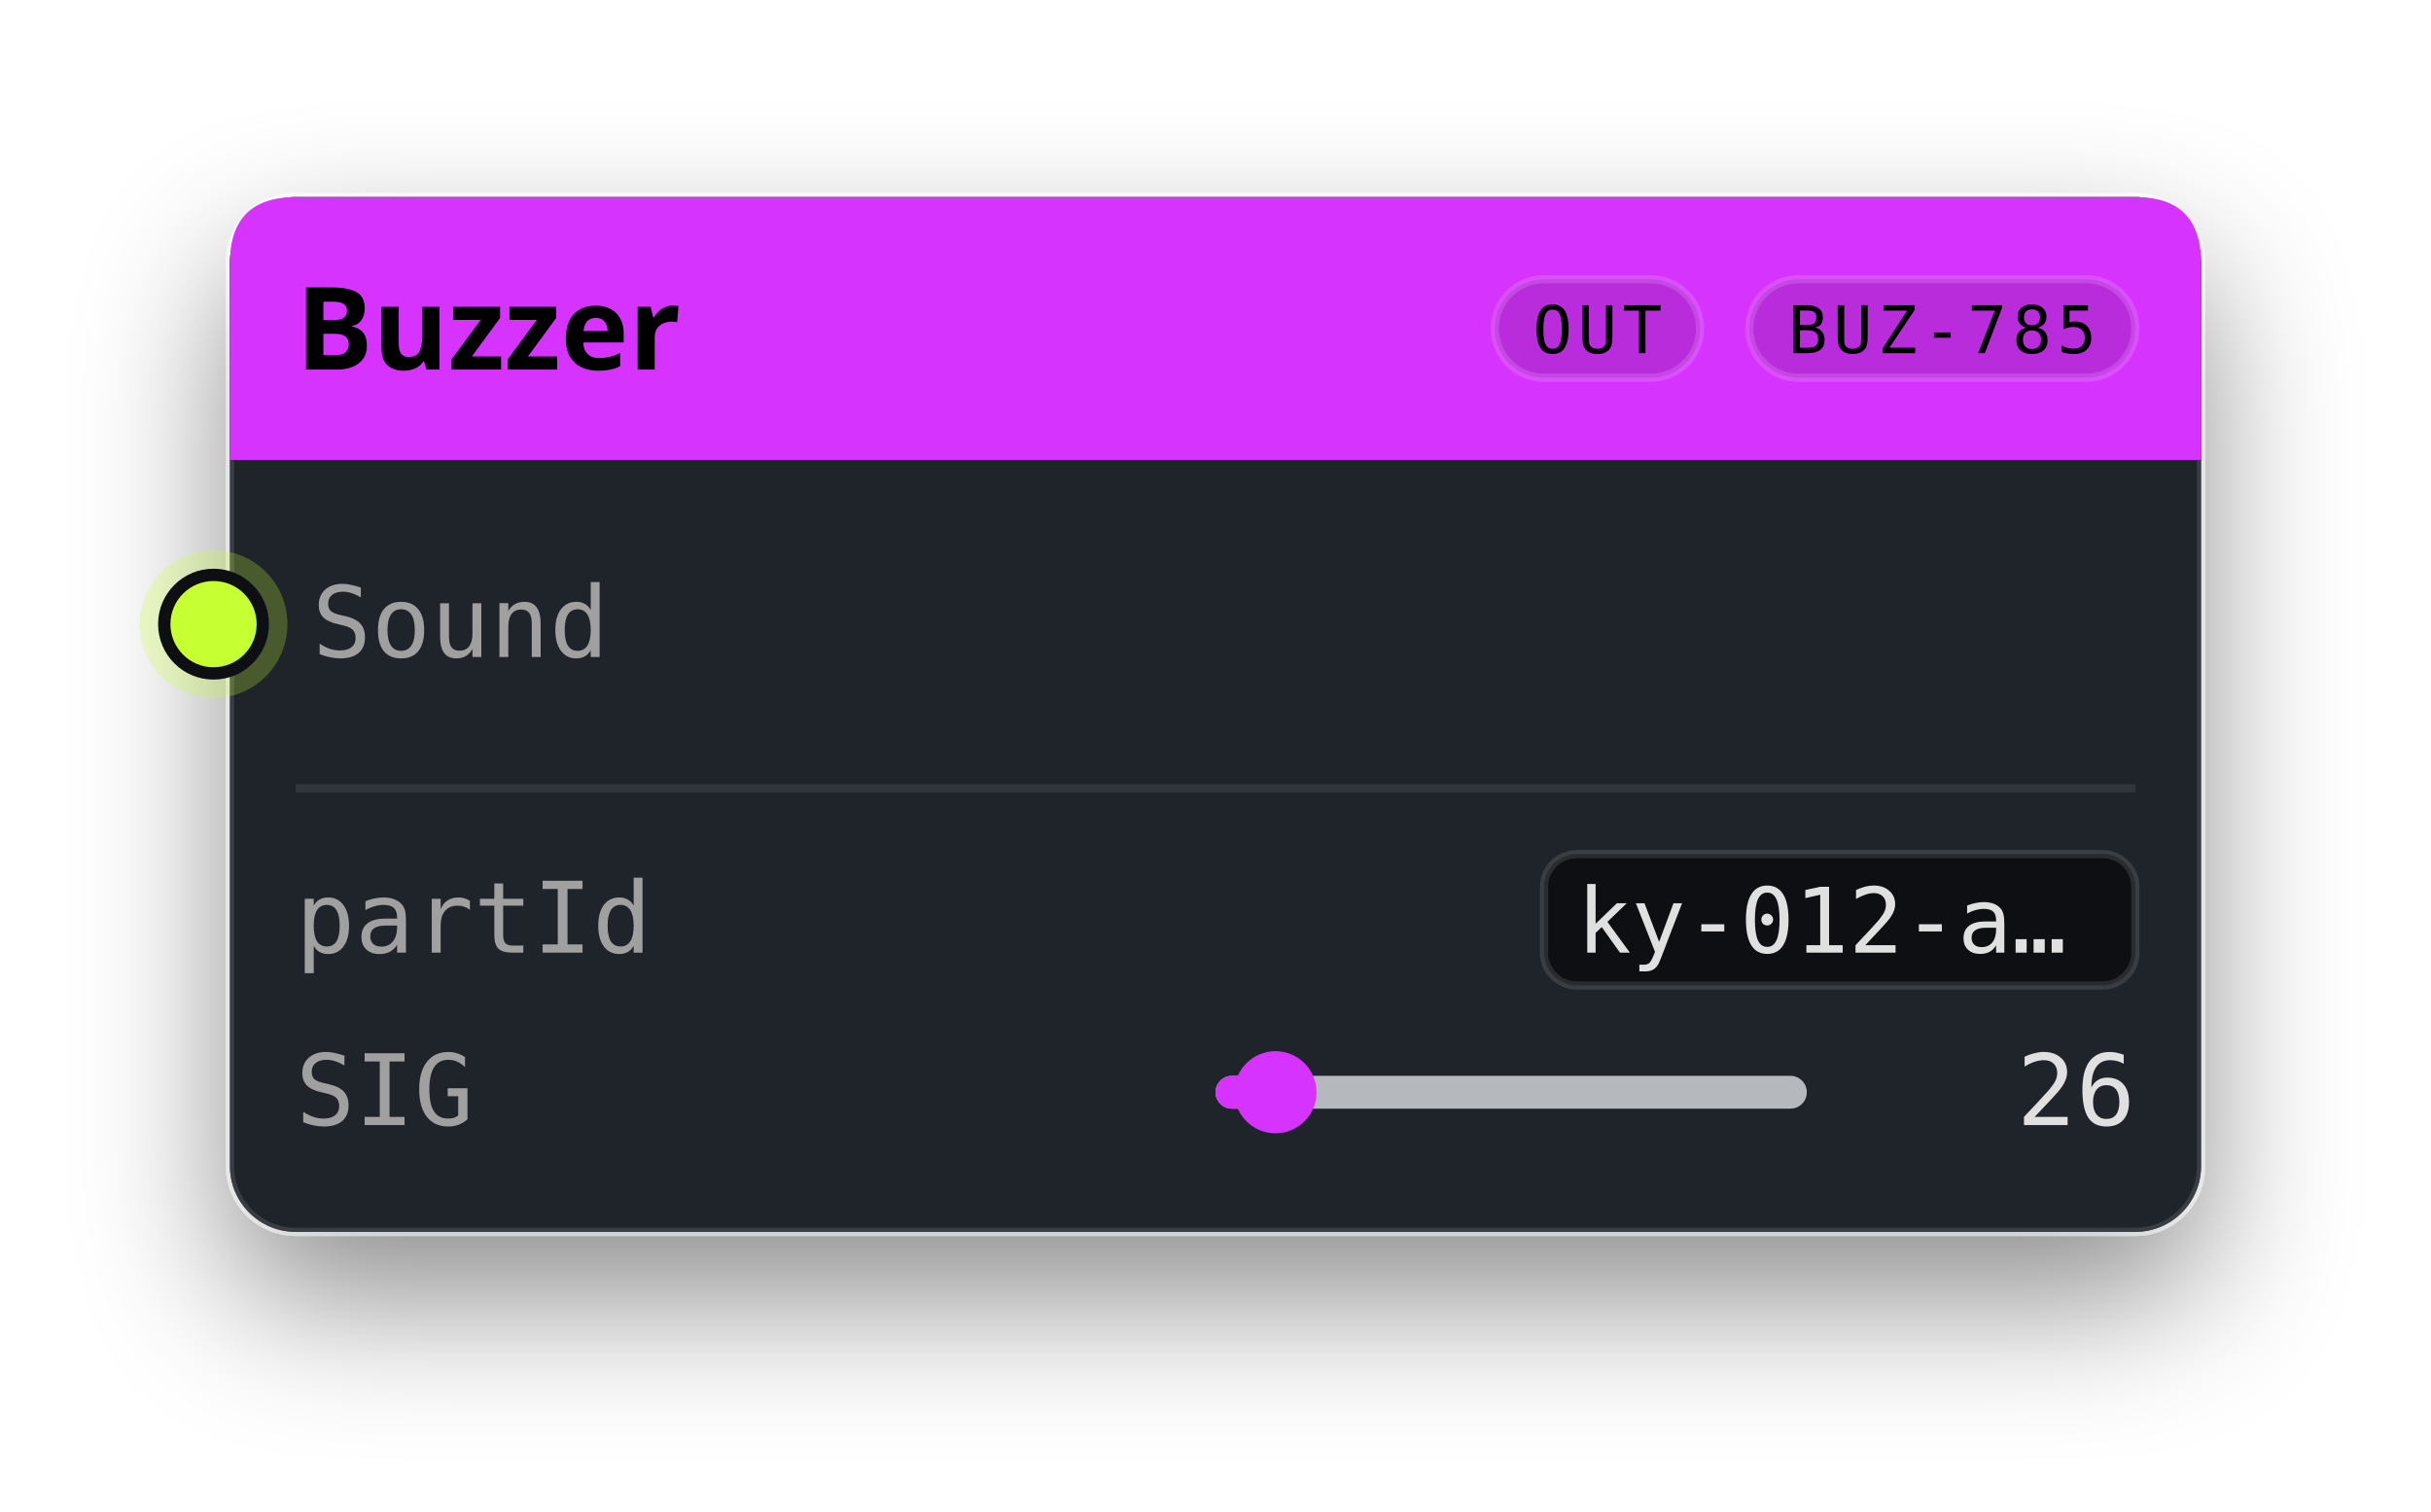
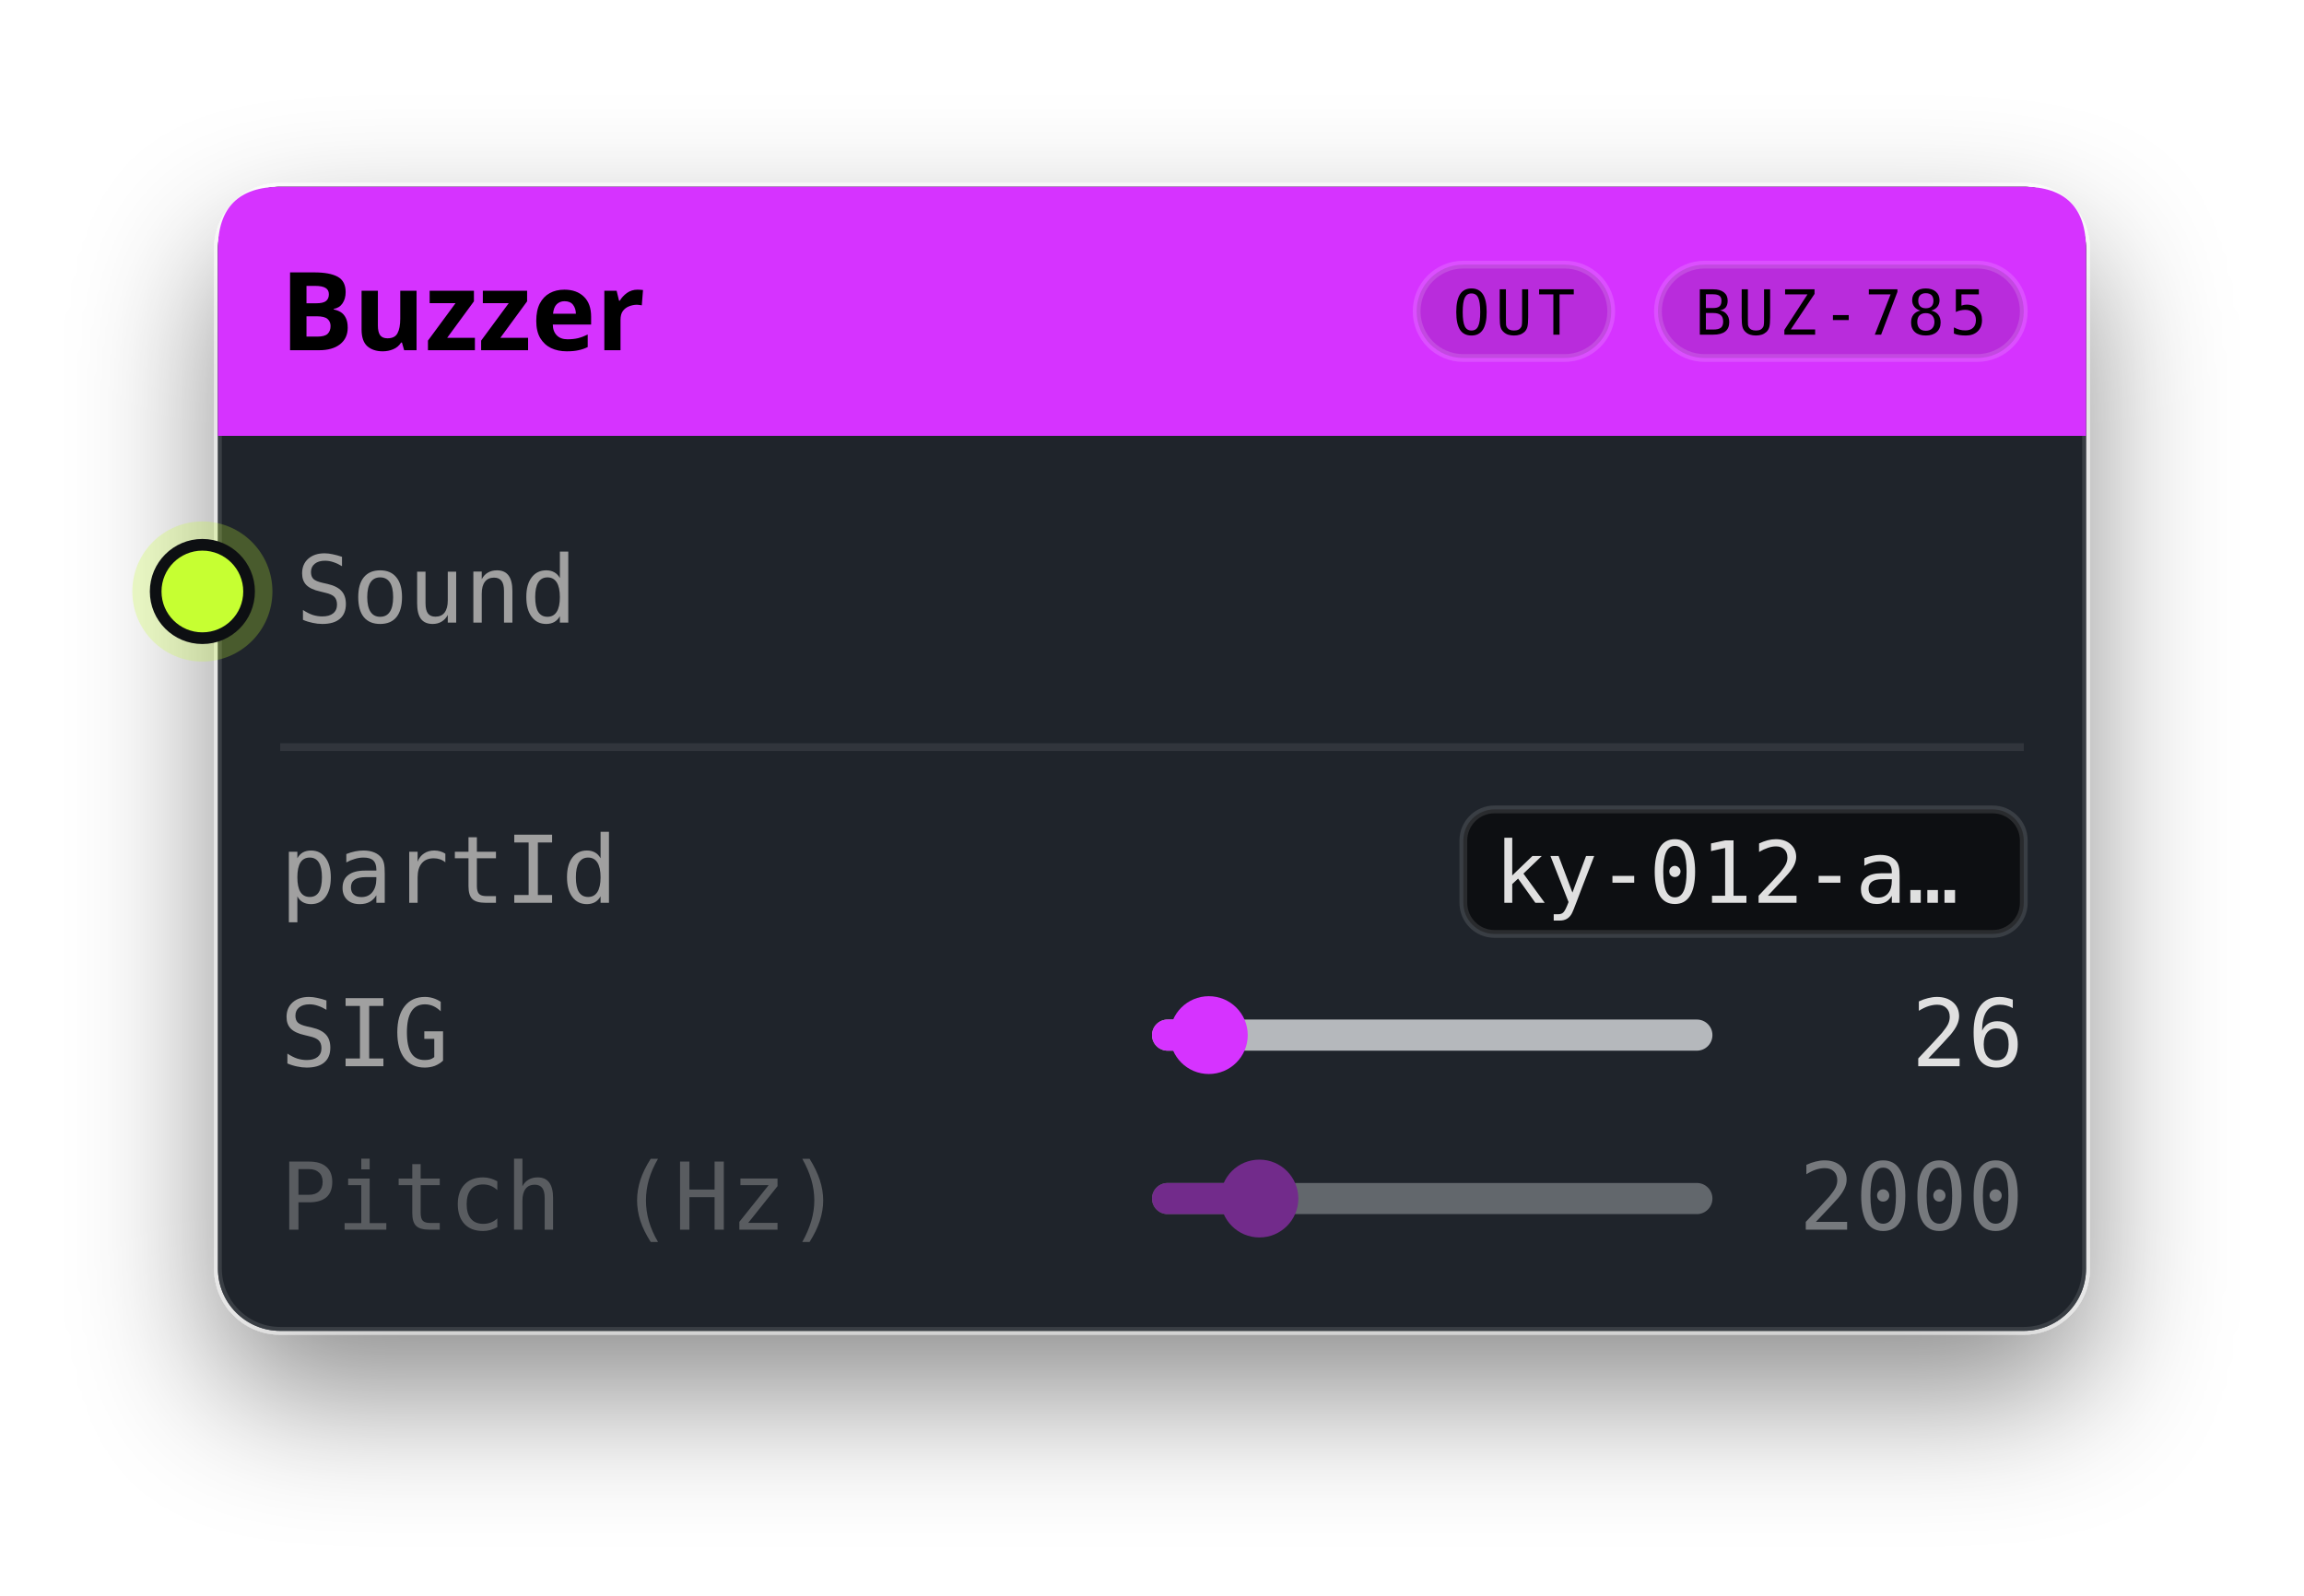
- <svg xmlns="http://www.w3.org/2000/svg" viewBox="0 0 296 184" width="296" height="184" role="img" aria-label="Buzzer node">
+ <svg xmlns="http://www.w3.org/2000/svg" viewBox="0 0 296 205" width="296" height="205" role="img" aria-label="Buzzer node">
  <defs>
    <filter id="shadow" x="-20%" y="-20%" width="140%" height="160%">
      <feDropShadow dx="0" dy="8" stdDeviation="9" flood-color="#000" flood-opacity="0.45" />
    </filter>
  </defs>
  <g transform="translate(28,24)">
-     <rect x="0" y="0" width="240" height="126" rx="8" fill="#1f242b" stroke="rgba(255,255,255,0.12)" filter="url(#shadow)" />
-     <rect x="0" y="0" width="240" height="126" rx="8" fill="#1f242b" stroke="rgba(255,255,255,0.12)" />
+     <rect x="0" y="0" width="240" height="147" rx="8" fill="#1f242b" stroke="rgba(255,255,255,0.12)" filter="url(#shadow)" />
+     <rect x="0" y="0" width="240" height="147" rx="8" fill="#1f242b" stroke="rgba(255,255,255,0.12)" />
    <path d="M0,32 L0,8 Q0,0 8,0 L232,0 Q240,0 240,8 L240,32 Z" fill="#d633ff" />
    <text x="8" y="21" font-family="'Audiowide','Trebuchet MS','Arial Black',sans-serif" font-size="14" font-weight="600" fill="#000">Buzzer</text>
    <rect x="154" y="10" width="25" height="12" rx="6" fill="rgba(0,0,0,0.14)" stroke="rgba(255,255,255,0.14)" />
    <text x="166.5" y="19" text-anchor="middle" font-family="'JetBrains Mono','Cascadia Mono','Consolas',monospace" font-size="8" letter-spacing="0.08em" fill="#000">OUT</text>
    <rect x="185" y="10" width="47" height="12" rx="6" fill="rgba(0,0,0,0.14)" stroke="rgba(255,255,255,0.14)" />
    <text x="208.5" y="19" text-anchor="middle" font-family="'JetBrains Mono','Cascadia Mono','Consolas',monospace" font-size="8" letter-spacing="0.08em" fill="#000">BUZ-785</text>
    <circle cx="-2" cy="52" r="9" fill="#c6ff32" opacity="0.25" />
    <circle cx="-2" cy="52" r="6" fill="#c6ff32" stroke="#0d0f12" stroke-width="1.5" />
    <text x="10" y="56" font-family="'JetBrains Mono','Cascadia Mono','Consolas',monospace" font-size="12" fill="#a0a0a0">Sound</text>
    <line x1="8" y1="72" x2="232" y2="72" stroke="rgba(255,255,255,0.08)" />
    <text x="8" y="92" font-family="'JetBrains Mono','Cascadia Mono','Consolas',monospace" font-size="12" fill="#a0a0a0">partId</text>
    <g>
      <rect x="160" y="80" width="72" height="16" rx="4" fill="#0d0f12" stroke="rgba(255,255,255,0.12)" />
      <text x="164" y="92" font-family="'JetBrains Mono','Cascadia Mono','Consolas',monospace" font-size="11" fill="#e0e0e0">ky-012-a…</text>
    </g>
    <text x="8" y="113" font-family="'JetBrains Mono','Cascadia Mono','Consolas',monospace" font-size="12" fill="#a0a0a0">SIG</text>
    <g>
      <rect x="120" y="107" width="72" height="4" rx="2" fill="#cfd2d6" opacity="0.85" />
      <rect x="120" y="107" width="7.3" height="4" rx="2" fill="#d633ff" />
      <circle cx="127.3" cy="109" r="5" fill="#d633ff" />
      <text x="232" y="113" text-anchor="end" font-family="'JetBrains Mono','Cascadia Mono','Consolas',monospace" font-size="12" fill="#e0e0e0">26</text>
    </g>
+     <text x="8" y="134" font-family="'JetBrains Mono','Cascadia Mono','Consolas',monospace" font-size="12" fill="#a0a0a0" opacity="0.45">Pitch (Hz)</text>
+     <g opacity="0.45">
+       <rect x="120" y="128" width="72" height="4" rx="2" fill="#cfd2d6" opacity="0.85" />
+       <rect x="120" y="128" width="13.8" height="4" rx="2" fill="#d633ff" />
+       <circle cx="133.8" cy="130" r="5" fill="#d633ff" />
+       <text x="232" y="134" text-anchor="end" font-family="'JetBrains Mono','Cascadia Mono','Consolas',monospace" font-size="12" fill="#e0e0e0">2000</text>
+     </g>
  </g>
</svg>
